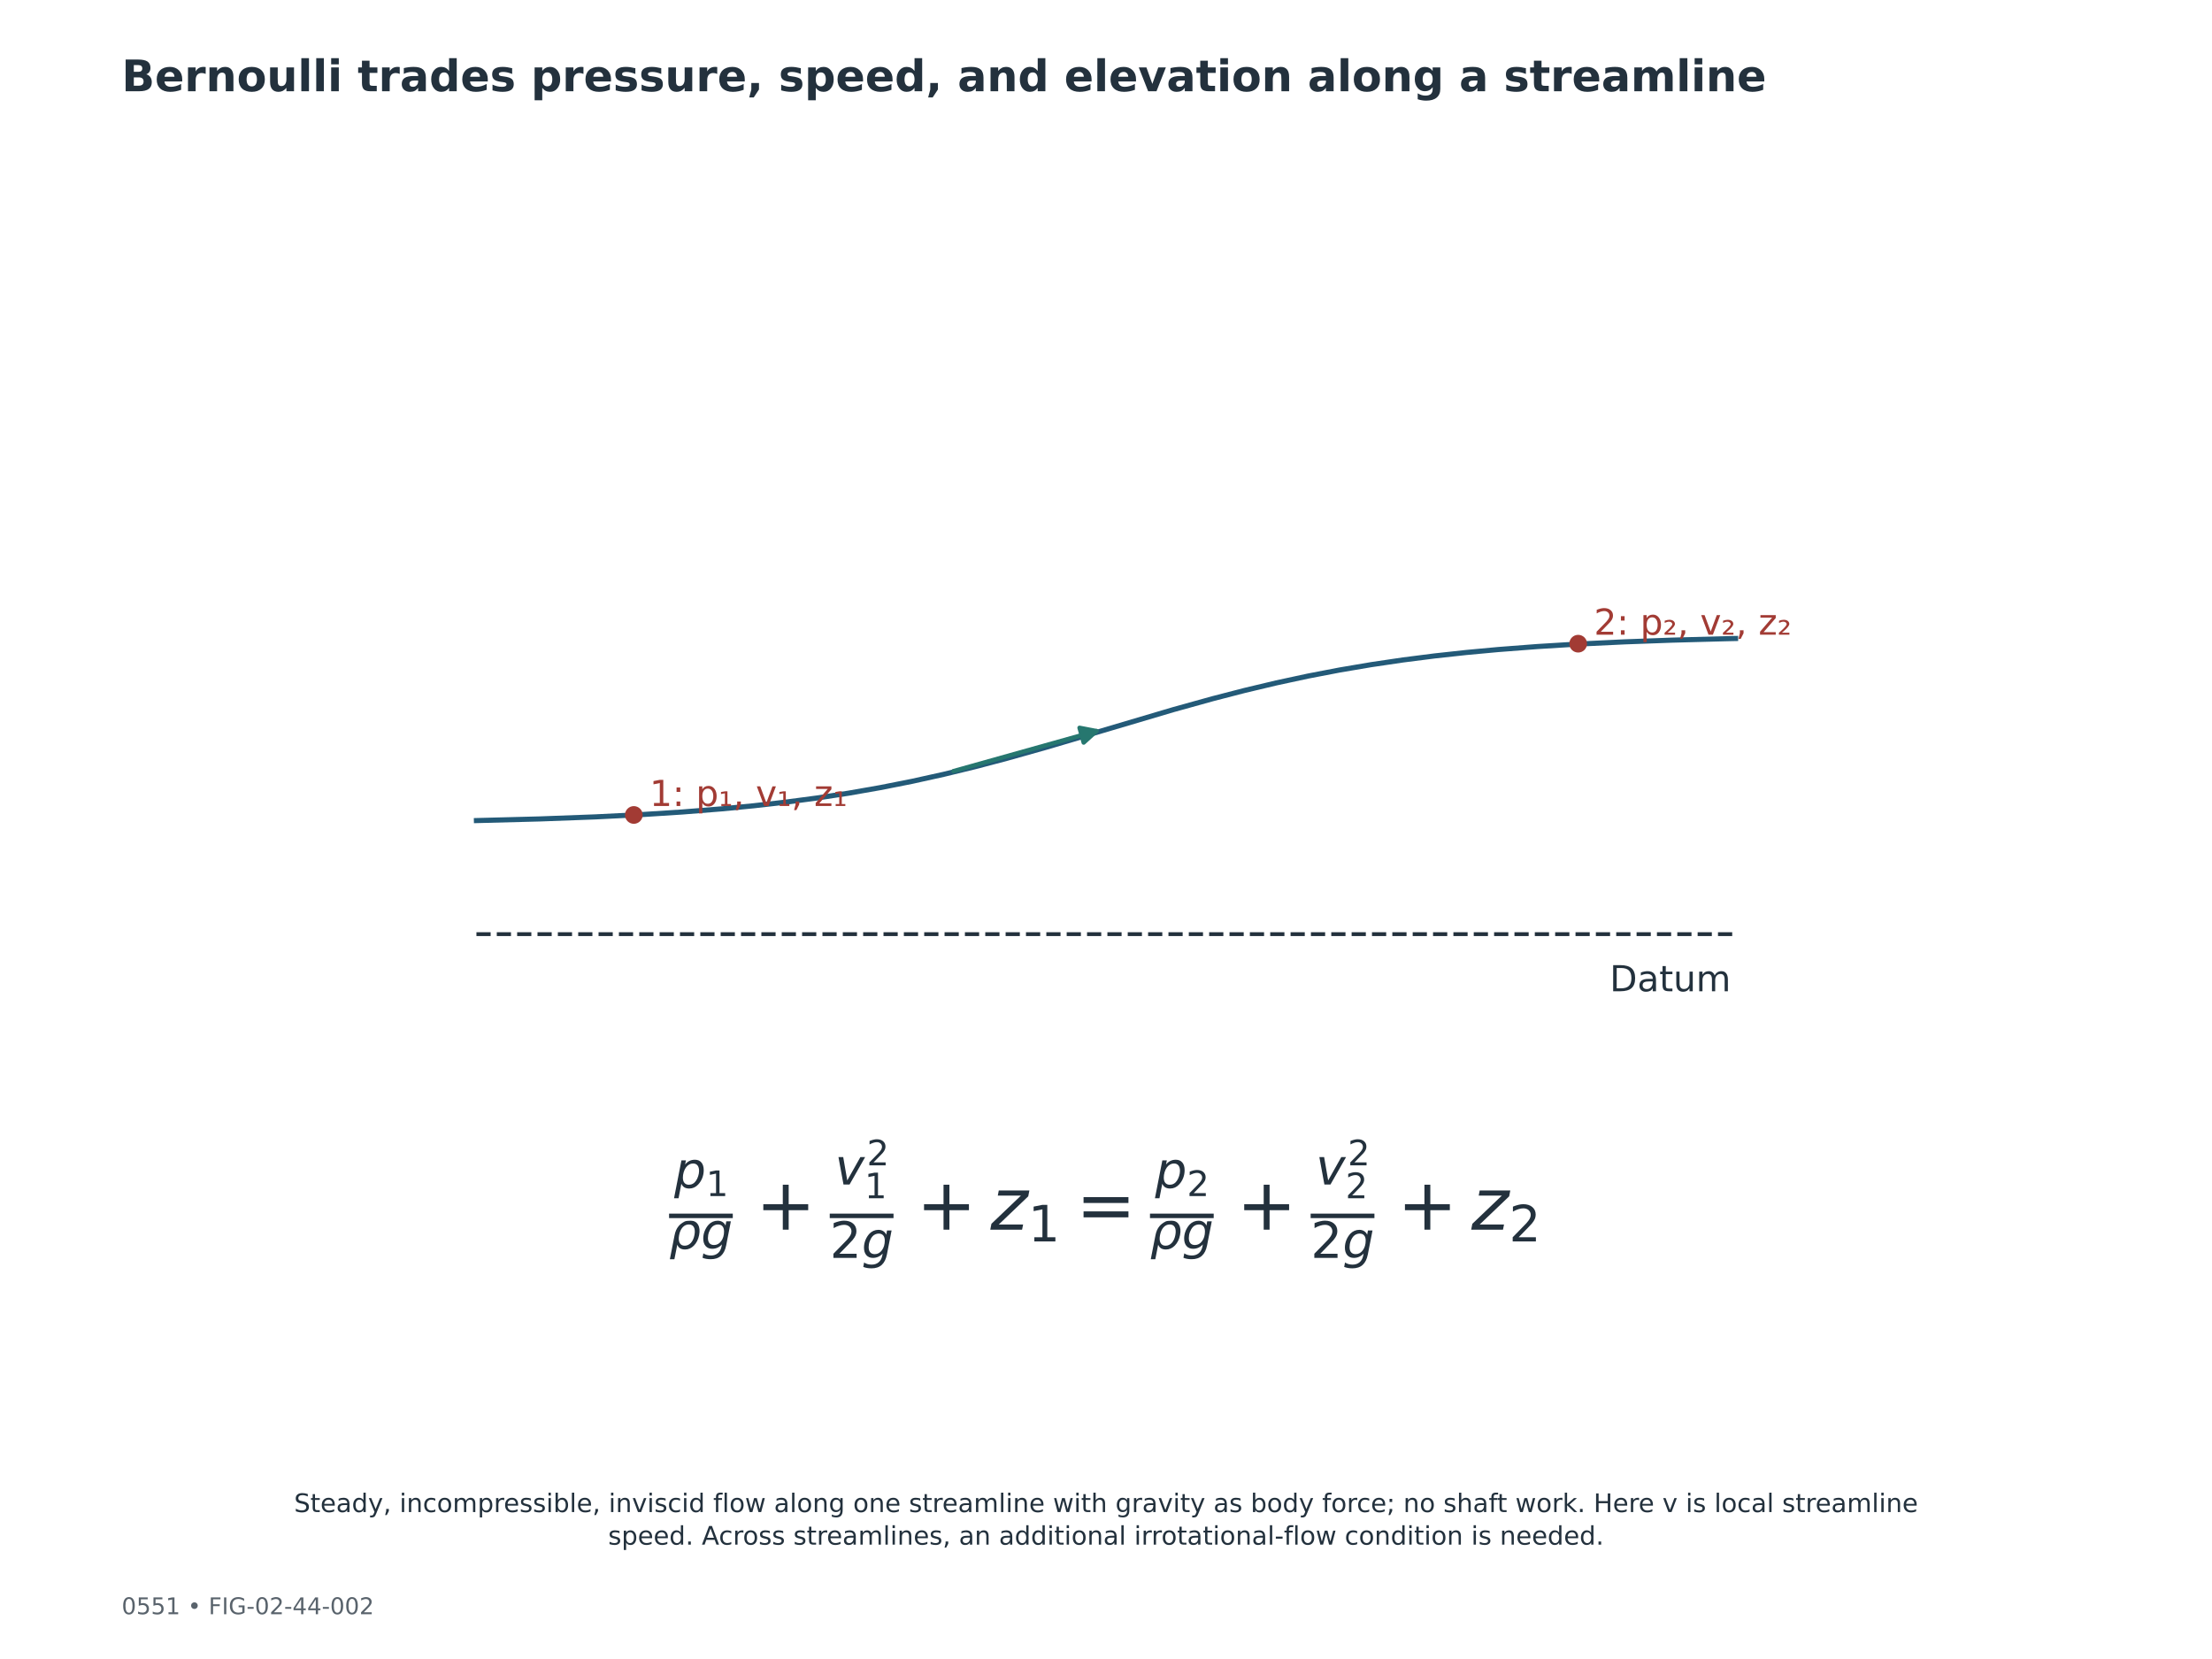
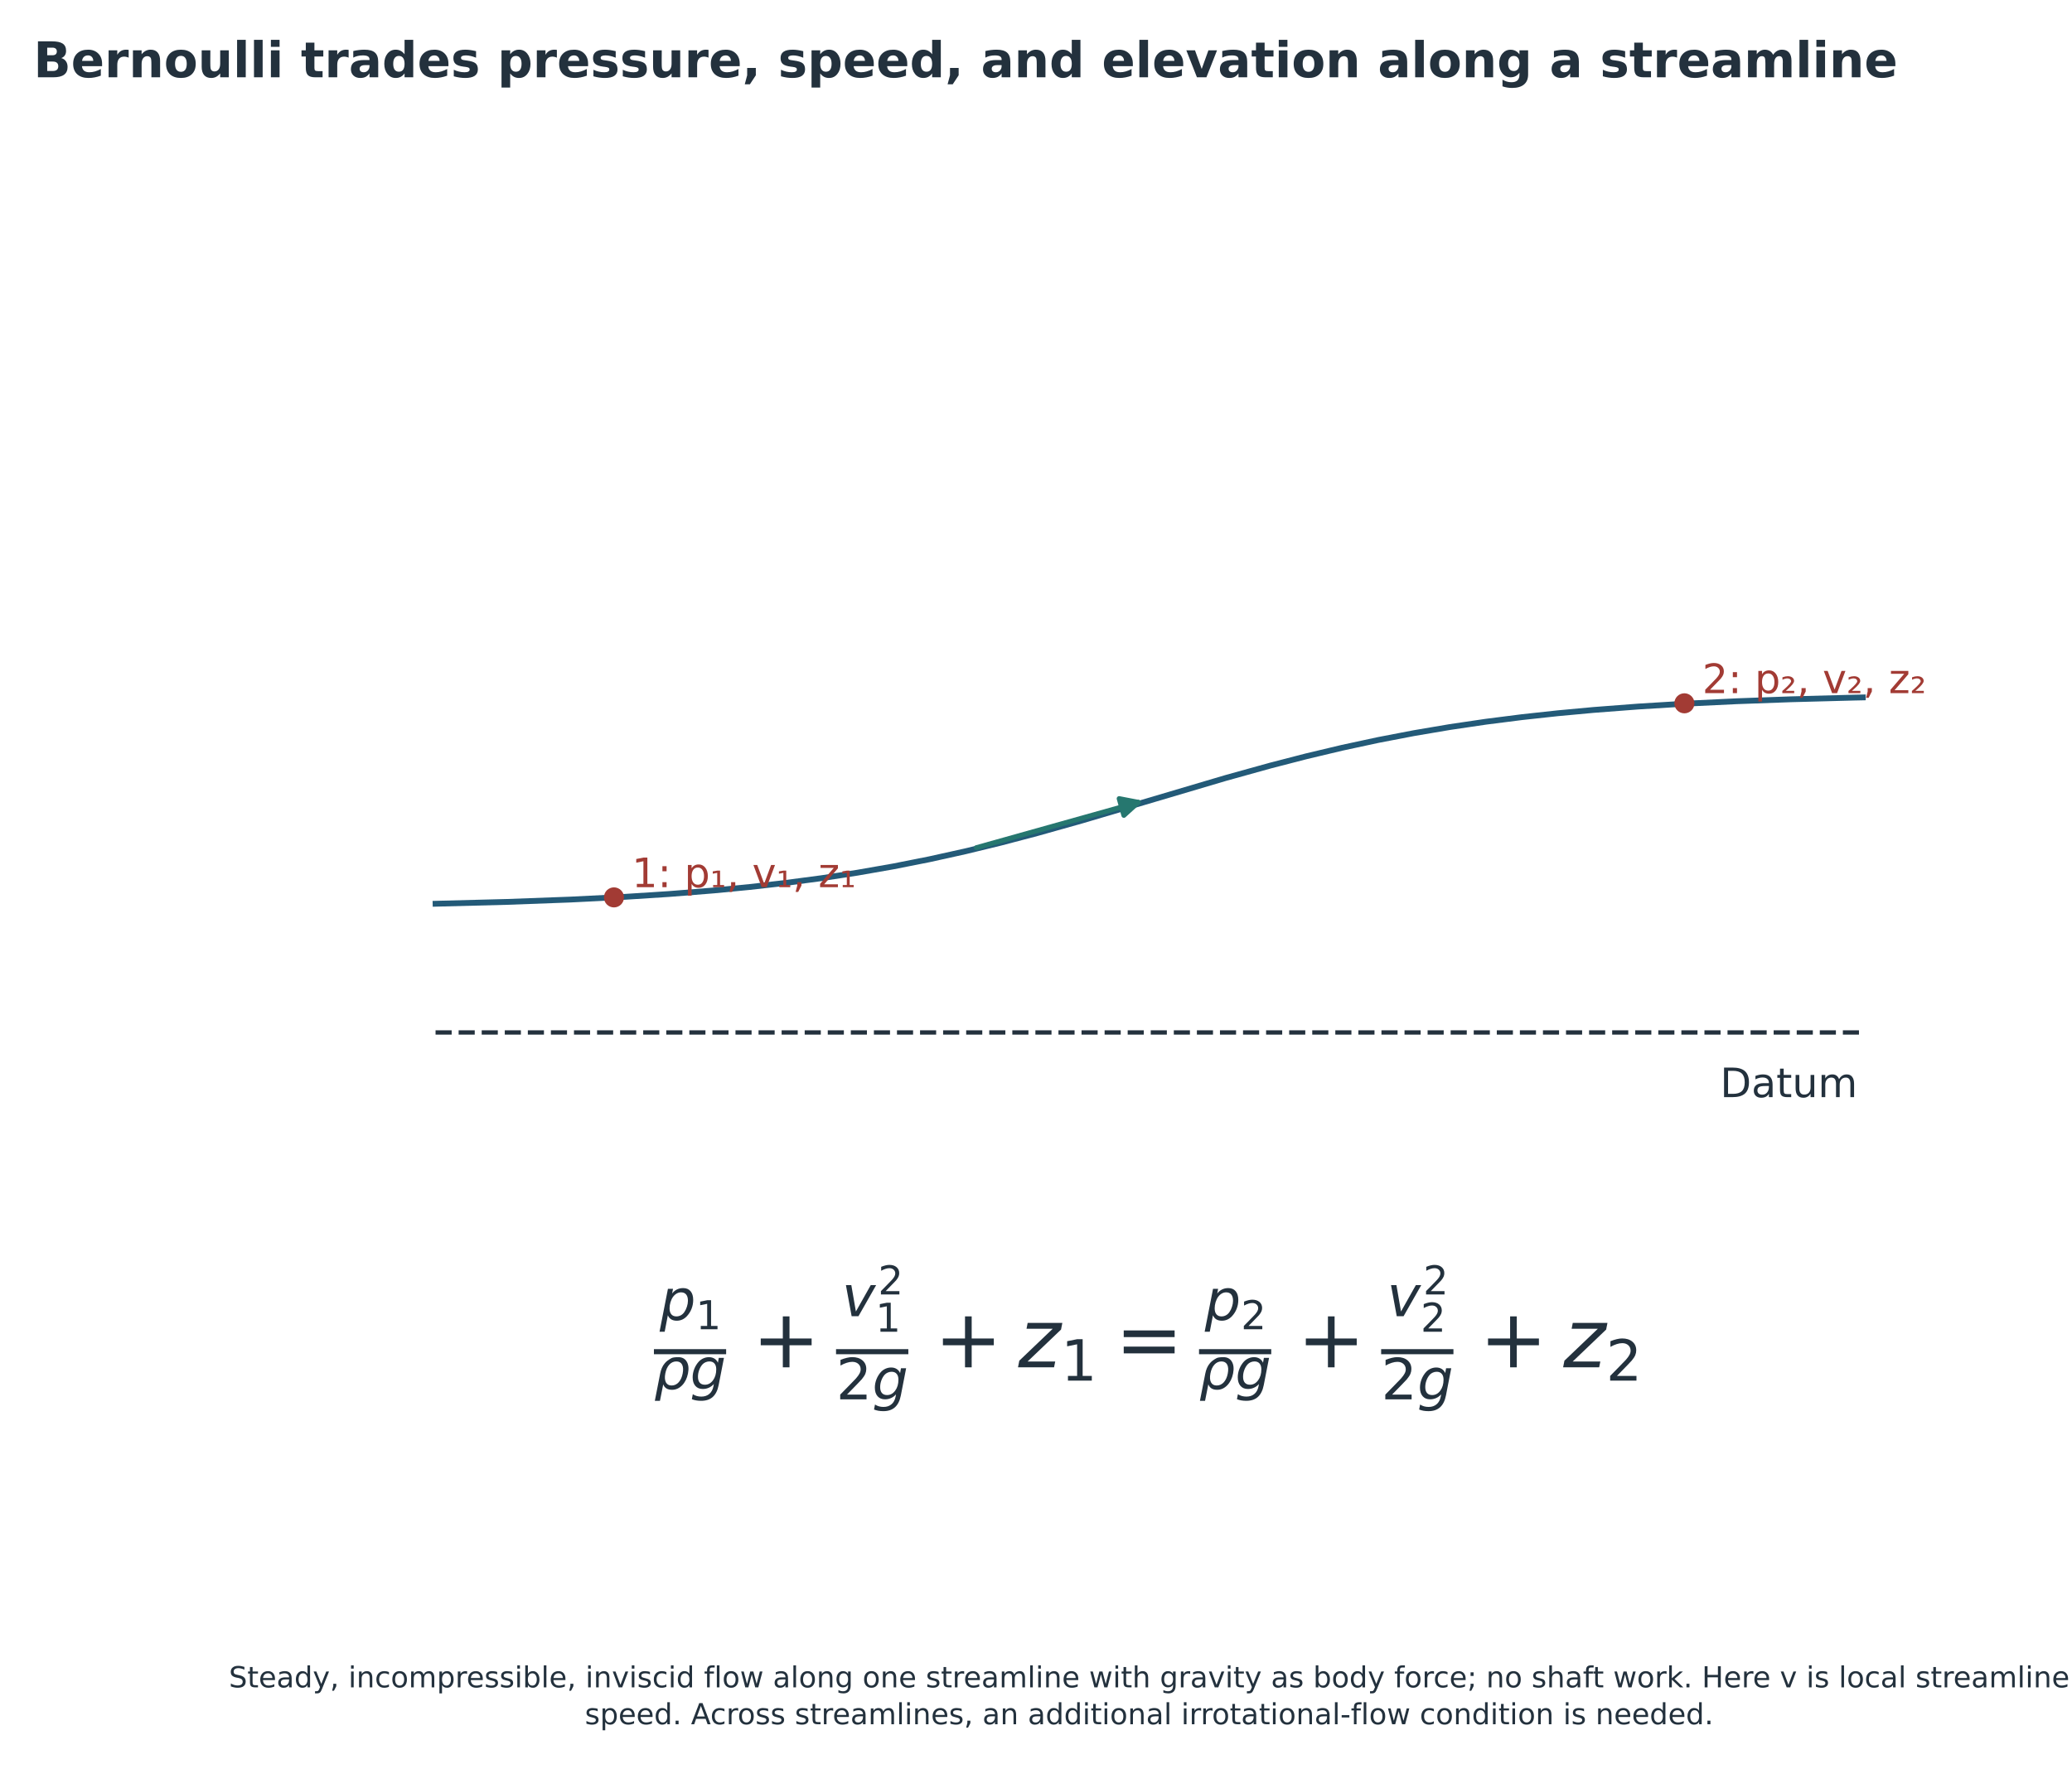
- <svg xmlns="http://www.w3.org/2000/svg" xmlns:xlink="http://www.w3.org/1999/xlink" width="864pt" height="648pt" viewBox="0 0 864 648" version="1.1">
+ <svg xmlns="http://www.w3.org/2000/svg" xmlns:xlink="http://www.w3.org/1999/xlink" width="714.000pt" height="609.750pt" viewBox="36.000 9.000 714.000 609.750" version="1.1">
  <defs>
    <style type="text/css">*{stroke-linejoin: round; stroke-linecap: butt}</style>
  </defs>
  <g id="figure_1">
    <g id="patch_1">
      <path d="M 0 648  L 864 648  L 864 0  L 0 0  z " style="fill: #ffffff" />
    </g>
    <g id="axes_1">
      <g id="text_1">
        <g style="fill: #23313d" transform="translate(261.34 480.992)">
          <text>
            <tspan x="0" y="6.777" style="font-style: oblique; font-size: 19.6px; font-family: 'DejaVu Sans'; fill: #23313d">ρ</tspan>
            <tspan x="2" y="-17.034" style="font-style: oblique; font-size: 19.6px; font-family: 'DejaVu Sans'; fill: #23313d">p</tspan>
            <tspan x="12.441" y="6.777" style="font-style: oblique; font-size: 19.6px; font-family: 'DejaVu Sans'; fill: #23313d">g</tspan>
            <tspan x="64.754" y="-18.314" style="font-style: oblique; font-size: 19.6px; font-family: 'DejaVu Sans'; fill: #23313d">v</tspan>
            <tspan x="75.224" y="10.342" style="font-style: oblique; font-size: 19.6px; font-family: 'DejaVu Sans'; fill: #23313d">g</tspan>
            <tspan x="187.841" y="6.777" style="font-style: oblique; font-size: 19.6px; font-family: 'DejaVu Sans'; fill: #23313d">ρ</tspan>
            <tspan x="189.841" y="-17.034" style="font-style: oblique; font-size: 19.6px; font-family: 'DejaVu Sans'; fill: #23313d">p</tspan>
            <tspan x="200.282" y="6.777" style="font-style: oblique; font-size: 19.6px; font-family: 'DejaVu Sans'; fill: #23313d">g</tspan>
            <tspan x="252.595" y="-18.314" style="font-style: oblique; font-size: 19.6px; font-family: 'DejaVu Sans'; fill: #23313d">v</tspan>
            <tspan x="263.065" y="10.342" style="font-style: oblique; font-size: 19.6px; font-family: 'DejaVu Sans'; fill: #23313d">g</tspan>
            <tspan x="14.441" y="-13.819" style="font-size: 13.72px; font-family: 'DejaVu Sans'; fill: #23313d">1</tspan>
            <tspan x="76.353" y="-12.955" style="font-size: 13.72px; font-family: 'DejaVu Sans'; fill: #23313d">1</tspan>
            <tspan x="77.228" y="-25.817" style="font-size: 13.72px; font-family: 'DejaVu Sans'; fill: #23313d">2</tspan>
            <tspan x="202.282" y="-13.819" style="font-size: 13.72px; font-family: 'DejaVu Sans'; fill: #23313d">2</tspan>
            <tspan x="264.194" y="-12.955" style="font-size: 13.72px; font-family: 'DejaVu Sans'; fill: #23313d">2</tspan>
            <tspan x="265.069" y="-25.817" style="font-size: 13.72px; font-family: 'DejaVu Sans'; fill: #23313d">2</tspan>
            <tspan x="33.838" y="-0.689" style="font-size: 28px; font-family: 'DejaVu Sans'; fill: #23313d">+</tspan>
            <tspan x="96.621" y="-0.689" style="font-size: 28px; font-family: 'DejaVu Sans'; fill: #23313d">+</tspan>
            <tspan x="158.925" y="-0.689" style="font-size: 28px; font-family: 'DejaVu Sans'; fill: #23313d">=</tspan>
            <tspan x="221.679" y="-0.689" style="font-size: 28px; font-family: 'DejaVu Sans'; fill: #23313d">+</tspan>
            <tspan x="284.461" y="-0.689" style="font-size: 28px; font-family: 'DejaVu Sans'; fill: #23313d">+</tspan>
            <tspan x="62.754" y="10.342" style="font-size: 19.6px; font-family: 'DejaVu Sans'; fill: #23313d">2</tspan>
            <tspan x="140.234" y="3.905" style="font-size: 19.6px; font-family: 'DejaVu Sans'; fill: #23313d">1</tspan>
            <tspan x="250.595" y="10.342" style="font-size: 19.6px; font-family: 'DejaVu Sans'; fill: #23313d">2</tspan>
            <tspan x="328.074" y="3.905" style="font-size: 19.6px; font-family: 'DejaVu Sans'; fill: #23313d">2</tspan>
            <tspan x="125.537" y="-0.689" style="font-style: oblique; font-size: 28px; font-family: 'DejaVu Sans'; fill: #23313d">z</tspan>
            <tspan x="313.377" y="-0.689" style="font-style: oblique; font-size: 28px; font-family: 'DejaVu Sans'; fill: #23313d">z</tspan>
          </text>
          <rect x="0" y="-6.955" width="24.883" height="1.75" />
          <rect x="62.754" y="-6.955" width="24.912" height="1.75" />
          <rect x="187.841" y="-6.955" width="24.883" height="1.75" />
          <rect x="250.595" y="-6.955" width="24.912" height="1.75" />
        </g>
      </g>
    </g>
    <g id="axes_2">
      <g id="line2d_1">
        <path d="M 186.092 320.513  L 210.838 319.873  L 232.49 319.074  L 251.049 318.148  L 266.515 317.159  L 281.981 315.927  L 294.354 314.735  L 306.726 313.334  L 319.099 311.699  L 331.472 309.807  L 343.844 307.64  L 356.217 305.189  L 368.59 302.452  L 380.963 299.442  L 393.335 296.185  L 408.801 291.832  L 427.36 286.345  L 458.292 277.184  L 473.758 272.887  L 486.131 269.688  L 498.503 266.745  L 510.876 264.079  L 523.249 261.7  L 535.621 259.603  L 547.994 257.777  L 560.367 256.202  L 572.74 254.856  L 585.112 253.713  L 600.578 252.533  L 616.044 251.587  L 634.603 250.703  L 653.162 250.035  L 674.815 249.462  L 677.908 249.395  L 677.908 249.395  " clip-path="url(#p1e5a2219bf)" style="fill: none; stroke: #235a78; stroke-width: 2; stroke-linecap: square" />
      </g>
      <g id="line2d_2">
        <path d="M 186.092 364.874  L 677.908 364.874  " clip-path="url(#p1e5a2219bf)" style="fill: none; stroke-dasharray: 5.55,2.4; stroke-dashoffset: 0; stroke: #23313d; stroke-width: 1.5" />
      </g>
      <g id="text_2">
        <text style="font-size: 14px; font-family: 'DejaVu Sans'; text-anchor: start; fill: #a23b34" x="253.717" y="314.806" transform="rotate(-0 253.7169 314.8062)">1: p₁, v₁, z₁</text>
      </g>
      <g id="text_3">
        <text style="font-size: 14px; font-family: 'DejaVu Sans'; text-anchor: start; fill: #a23b34" x="622.578" y="247.908" transform="rotate(-0 622.5785 247.9085)">2: p₂, v₂, z₂</text>
      </g>
      <g id="text_4">
        <text style="font-size: 14px; font-family: 'DejaVu Sans'; text-anchor: start; fill: #23313d" x="628.726" y="387.18" transform="rotate(-0 628.7262 387.18)">Datum</text>
      </g>
      <g id="patch_2">
        <path d="M 372.448 301.185  Q 401.263 293.107 428.247 285.542  " clip-path="url(#p1e5a2219bf)" style="fill: none; stroke: #26776f; stroke-width: 1.7; stroke-linecap: round" />
        <path d="M 421.66 284.273  L 428.247 285.542  L 423.28 290.05  z " clip-path="url(#p1e5a2219bf)" style="fill: #26776f; stroke: #26776f; stroke-width: 1.7; stroke-linecap: round" />
      </g>
      <g id="PathCollection_1">
        <defs>
          <path id="m3cdbf496c4" d="M 0 2.958  C 0.784 2.958 1.537 2.646 2.092 2.092  C 2.646 1.537 2.958 0.784 2.958 0  C 2.958 -0.784 2.646 -1.537 2.092 -2.092  C 1.537 -2.646 0.784 -2.958 0 -2.958  C -0.784 -2.958 -1.537 -2.646 -2.092 -2.092  C -2.646 -1.537 -2.958 -0.784 -2.958 0  C -2.958 0.784 -2.646 1.537 -2.092 2.092  C -1.537 2.646 -0.784 2.958 0 2.958  z " style="stroke: #a23b34" />
        </defs>
        <g clip-path="url(#p1e5a2219bf)">
          <use xlink:href="#m3cdbf496c4" x="247.569" y="318.32" style="fill: #a23b34; stroke: #a23b34" />
        </g>
      </g>
      <g id="PathCollection_2">
        <g clip-path="url(#p1e5a2219bf)">
          <use xlink:href="#m3cdbf496c4" x="616.431" y="251.423" style="fill: #a23b34; stroke: #a23b34" />
        </g>
      </g>
    </g>
    <g id="text_5">
      <text style="font-weight: 700; font-size: 17px; font-family: 'DejaVu Sans'; text-anchor: start; fill: #23313d" x="47.52" y="35.64" transform="rotate(-0 47.52 35.64)">Bernoulli trades pressure, speed, and elevation along a streamline</text>
    </g>
-     <g id="text_6">
-       <text style="font-size: 9px; font-family: 'DejaVu Sans'; text-anchor: start; fill: #59636c" x="47.52" y="630.504" transform="rotate(-0 47.52 630.504)">0551  •  FIG-02-44-002</text>
-     </g>
    <g id="text_7">
      <text style="font-size: 10px; font-family: 'DejaVu Sans'; fill: #23313d" transform="translate(114.8625 590.6166)">Steady, incompressible, inviscid flow along one streamline with gravity as body force; no shaft work. Here v is local streamline</text>
      <text style="font-size: 10px; font-family: 'DejaVu Sans'; fill: #23313d" transform="translate(237.5344 603.3341)">speed. Across streamlines, an additional irrotational-flow condition is needed.</text>
    </g>
  </g>
  <defs>
    <clipPath id="p1e5a2219bf">
      <rect x="155.354" y="162" width="553.292" height="239.76" />
    </clipPath>
  </defs>
</svg>
